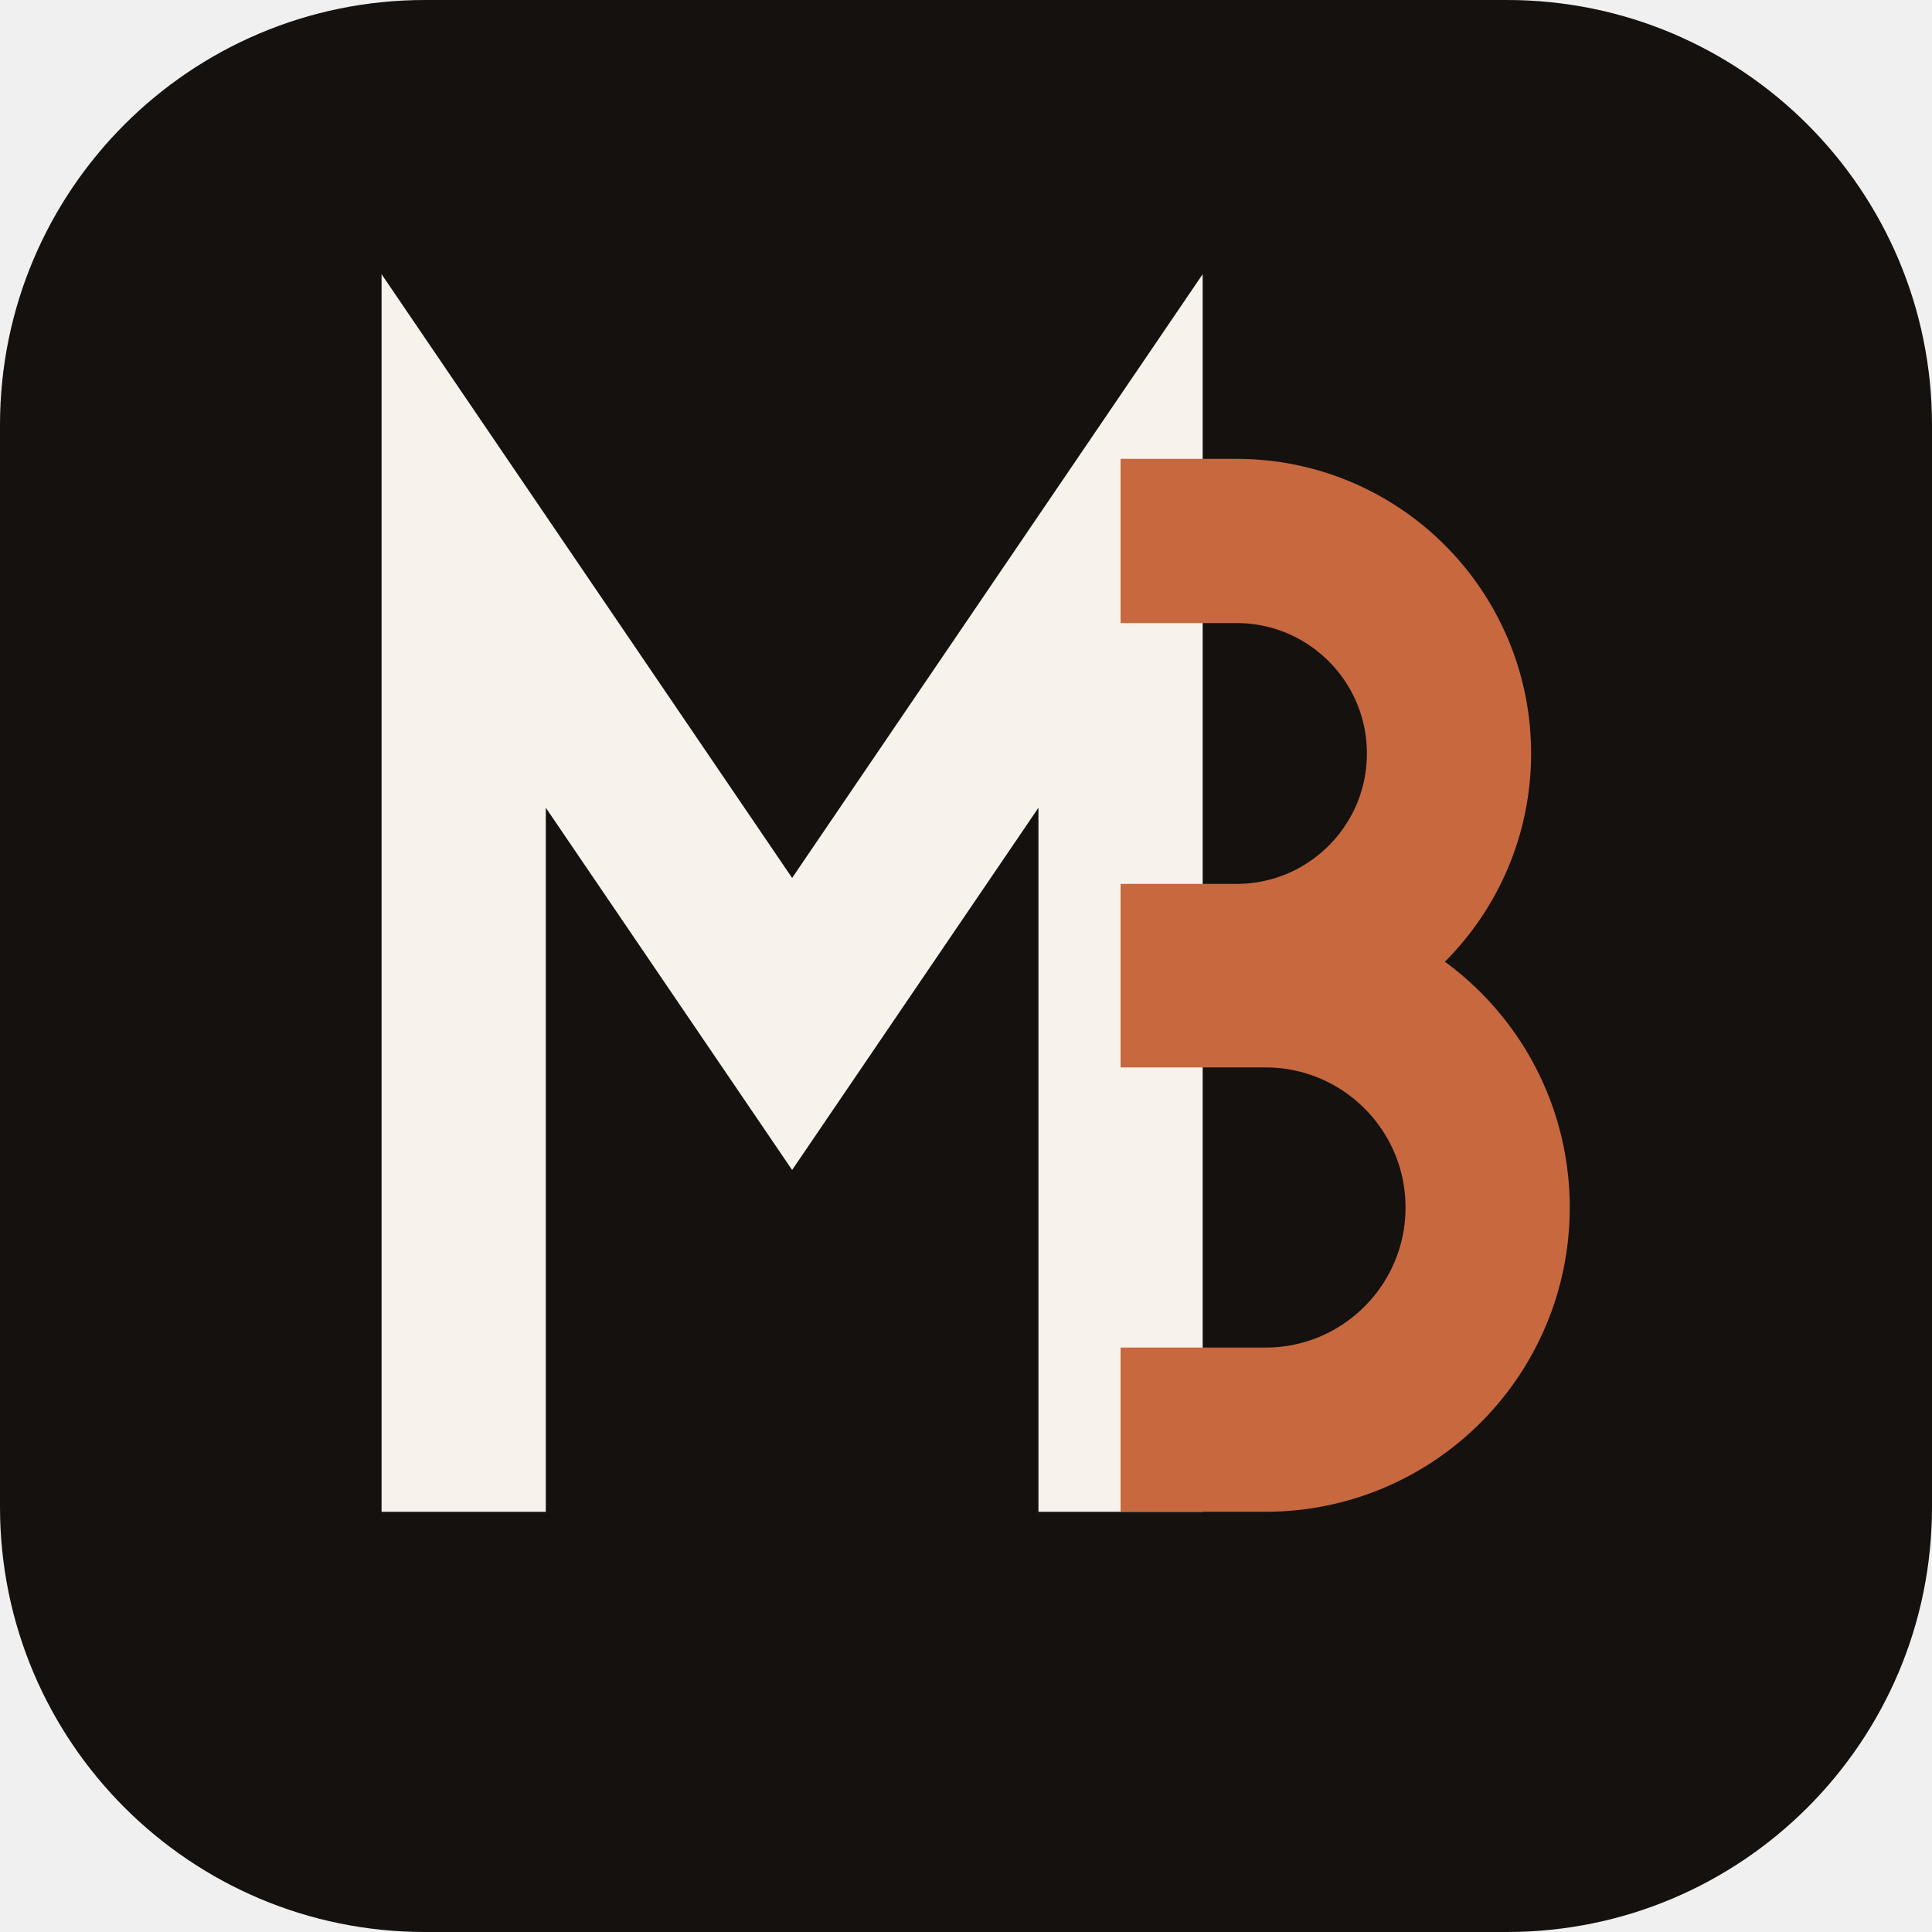
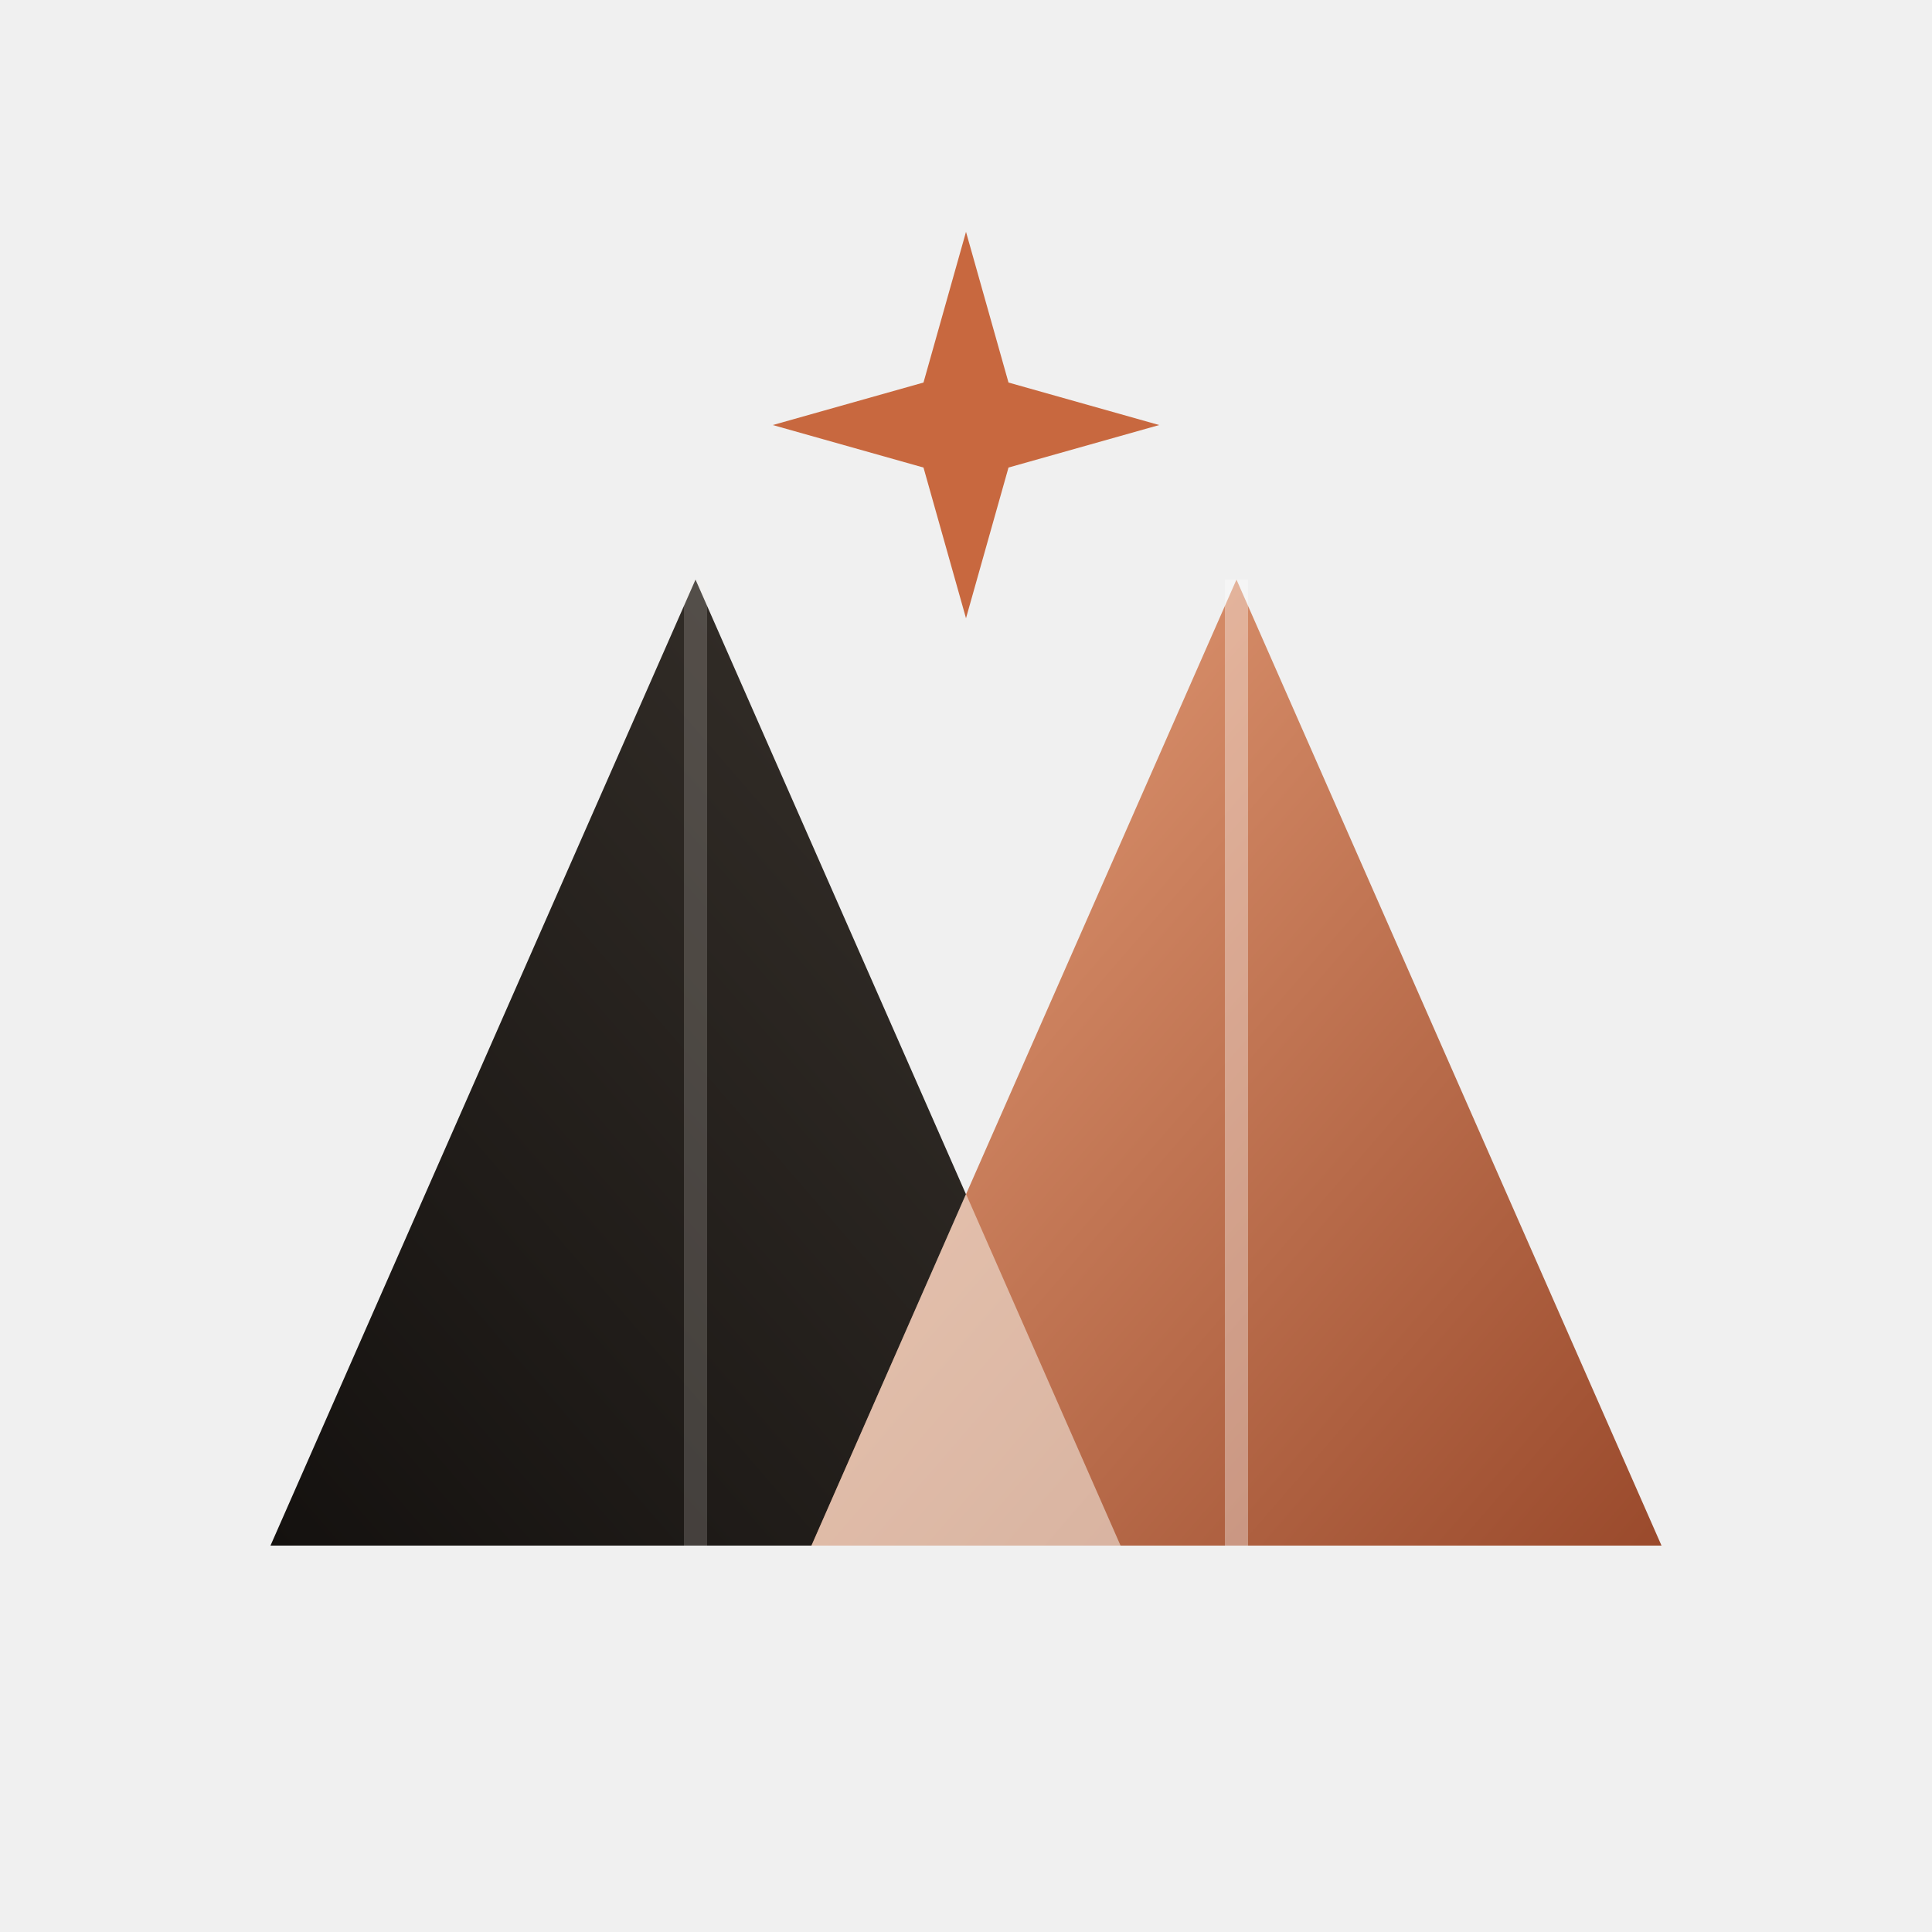
<svg xmlns="http://www.w3.org/2000/svg" viewBox="0 0 100 100">
-   <rect width="100" height="100" rx="22" fill="#14110f" />
-   <g fill="none" stroke-width="8.5">
-     <path d="M24,74 V28 L41,53 L58,28 V74" stroke="#f7f3ec" stroke-linejoin="miter" stroke-linecap="square" />
-     <path d="M58,28 H64 A11,11 0 0 1 64,50 H58 M58,51 H65.5 A11.5,11.5 0 0 1 65.5,74 H58" stroke="#c8683f" stroke-linecap="butt" />
-   </g>
+   <defs>
+     <linearGradient id="ma" x1="0" y1="0" x2="1" y2="1">
+       <stop offset="0" stop-color="#e8a07a" />
+       <stop offset="1" stop-color="#9a4a2c" />
+     </linearGradient>
+     <linearGradient id="mb" x1="1" y1="0" x2="0" y2="1">
+       <stop offset="0" stop-color="#3a342e" />
+       <stop offset="1" stop-color="#14110f" />
+     </linearGradient>
+   </defs>
+   <path d="M14,80 L36,30 L58,80 Z" fill="url(#mb)" />
+   <path d="M42,80 L64,30 L86,80 Z" fill="url(#ma)" />
+   <path d="M42,80 L50,61.8 L58,80 Z" fill="#f7f3ec" fill-opacity=".55" />
+   <path d="M36,30 L36,80" stroke="#f7f3ec" stroke-opacity=".18" stroke-width="1.2" />
+   <path d="M64,30 L64,80" stroke="#fff" stroke-opacity=".35" stroke-width="1.2" />
+   <path d="M50,12 L52.2,19.8 L60,22 L52.2,24.2 L50,32 L47.8,24.2 L40,22 L47.8,19.8 Z" fill="#c8683f" />
</svg>
